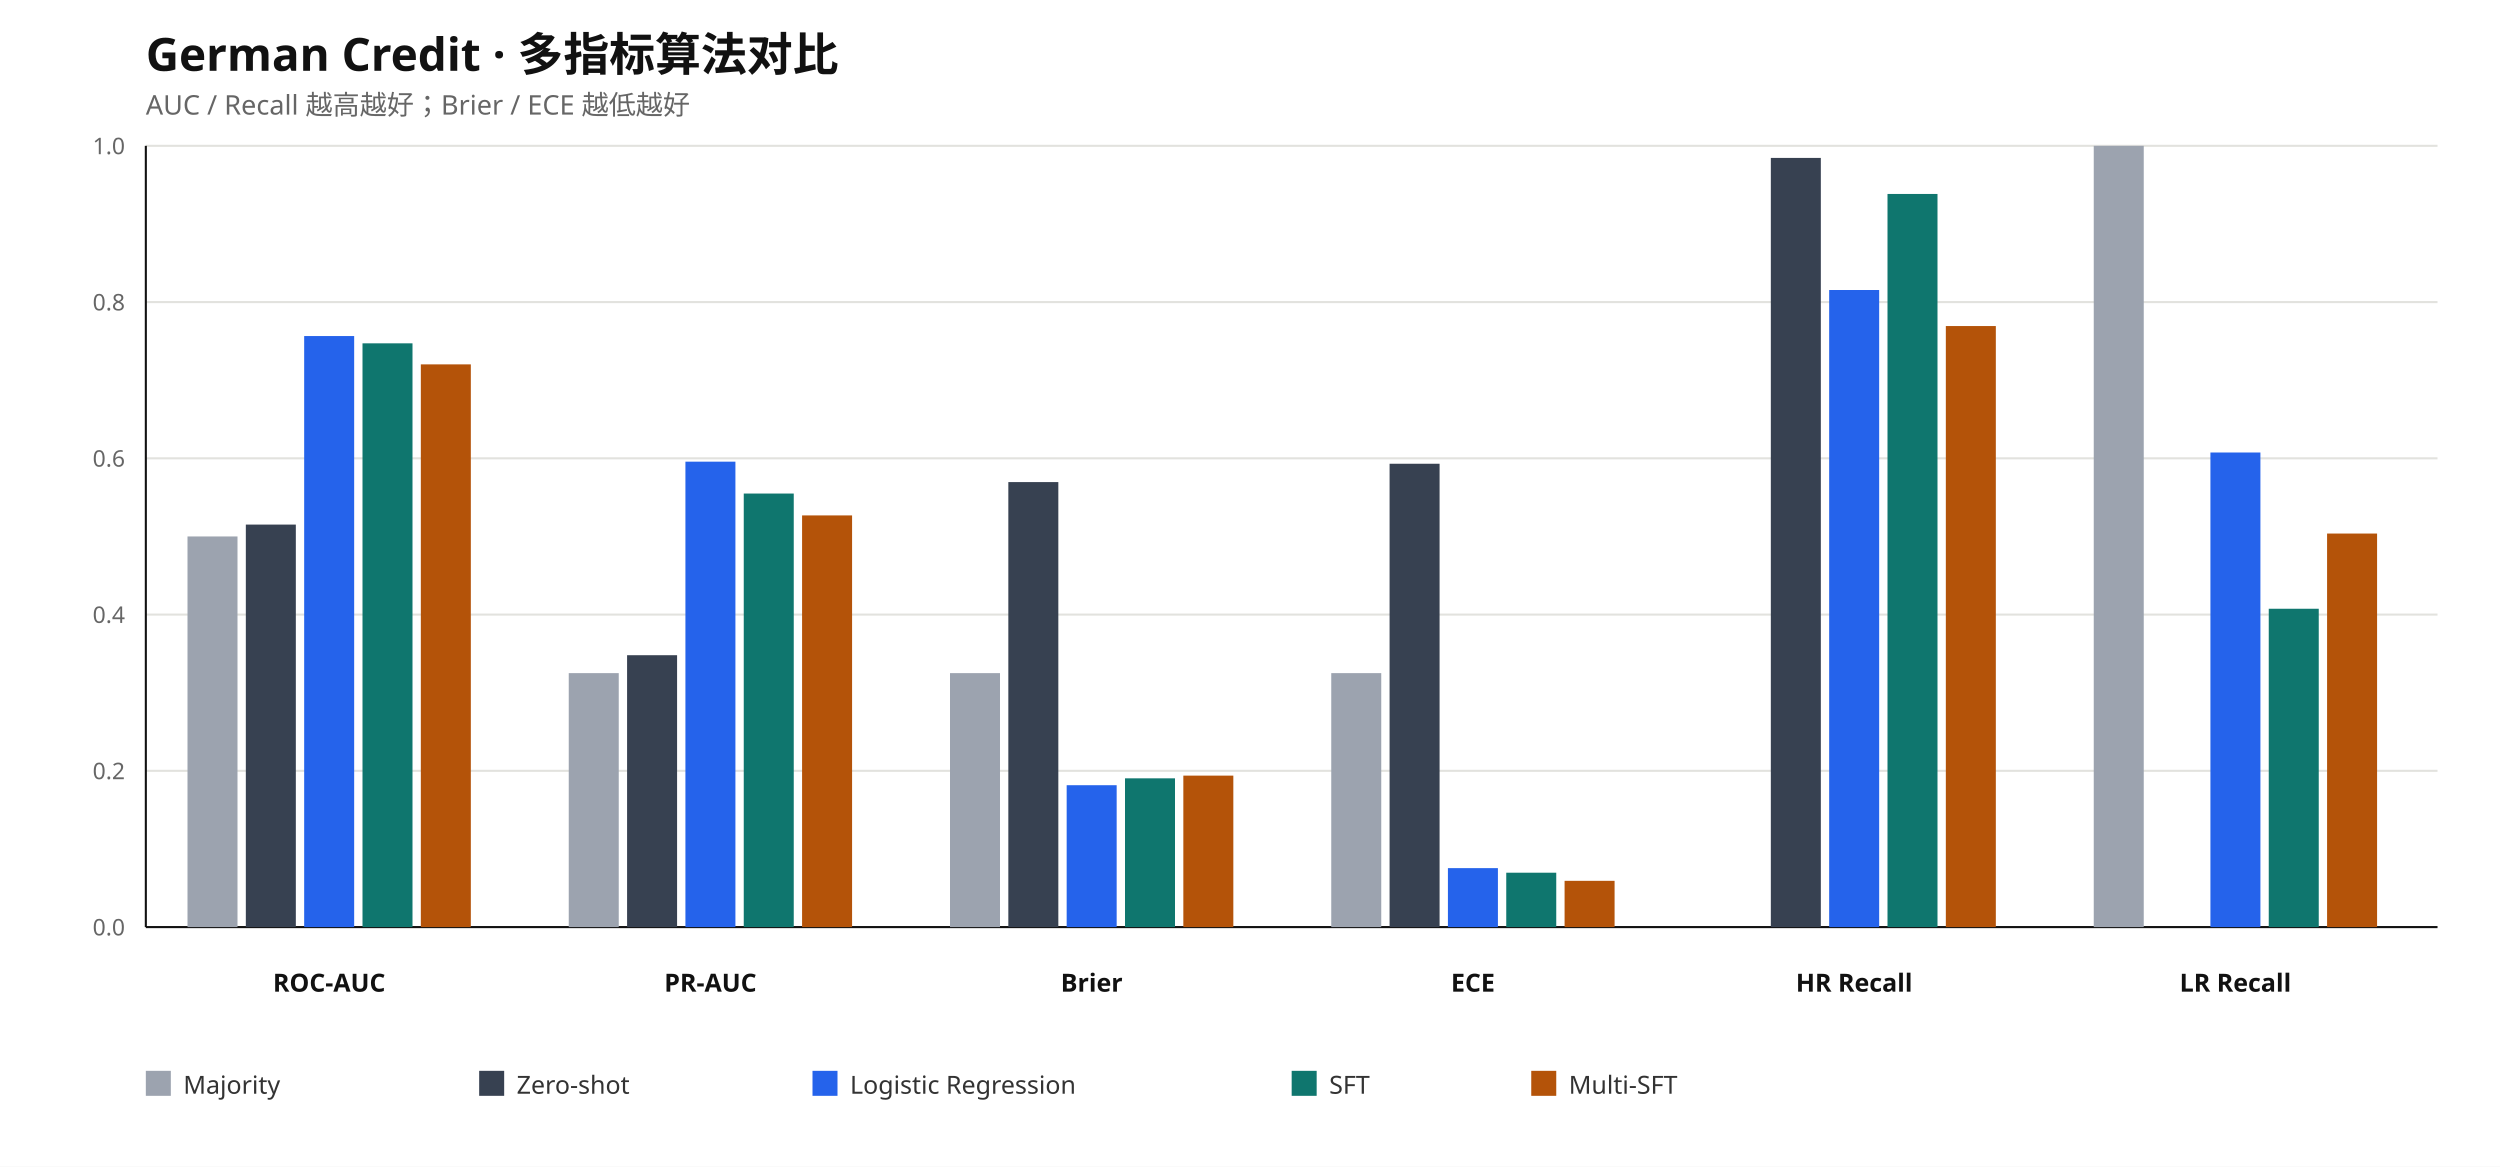
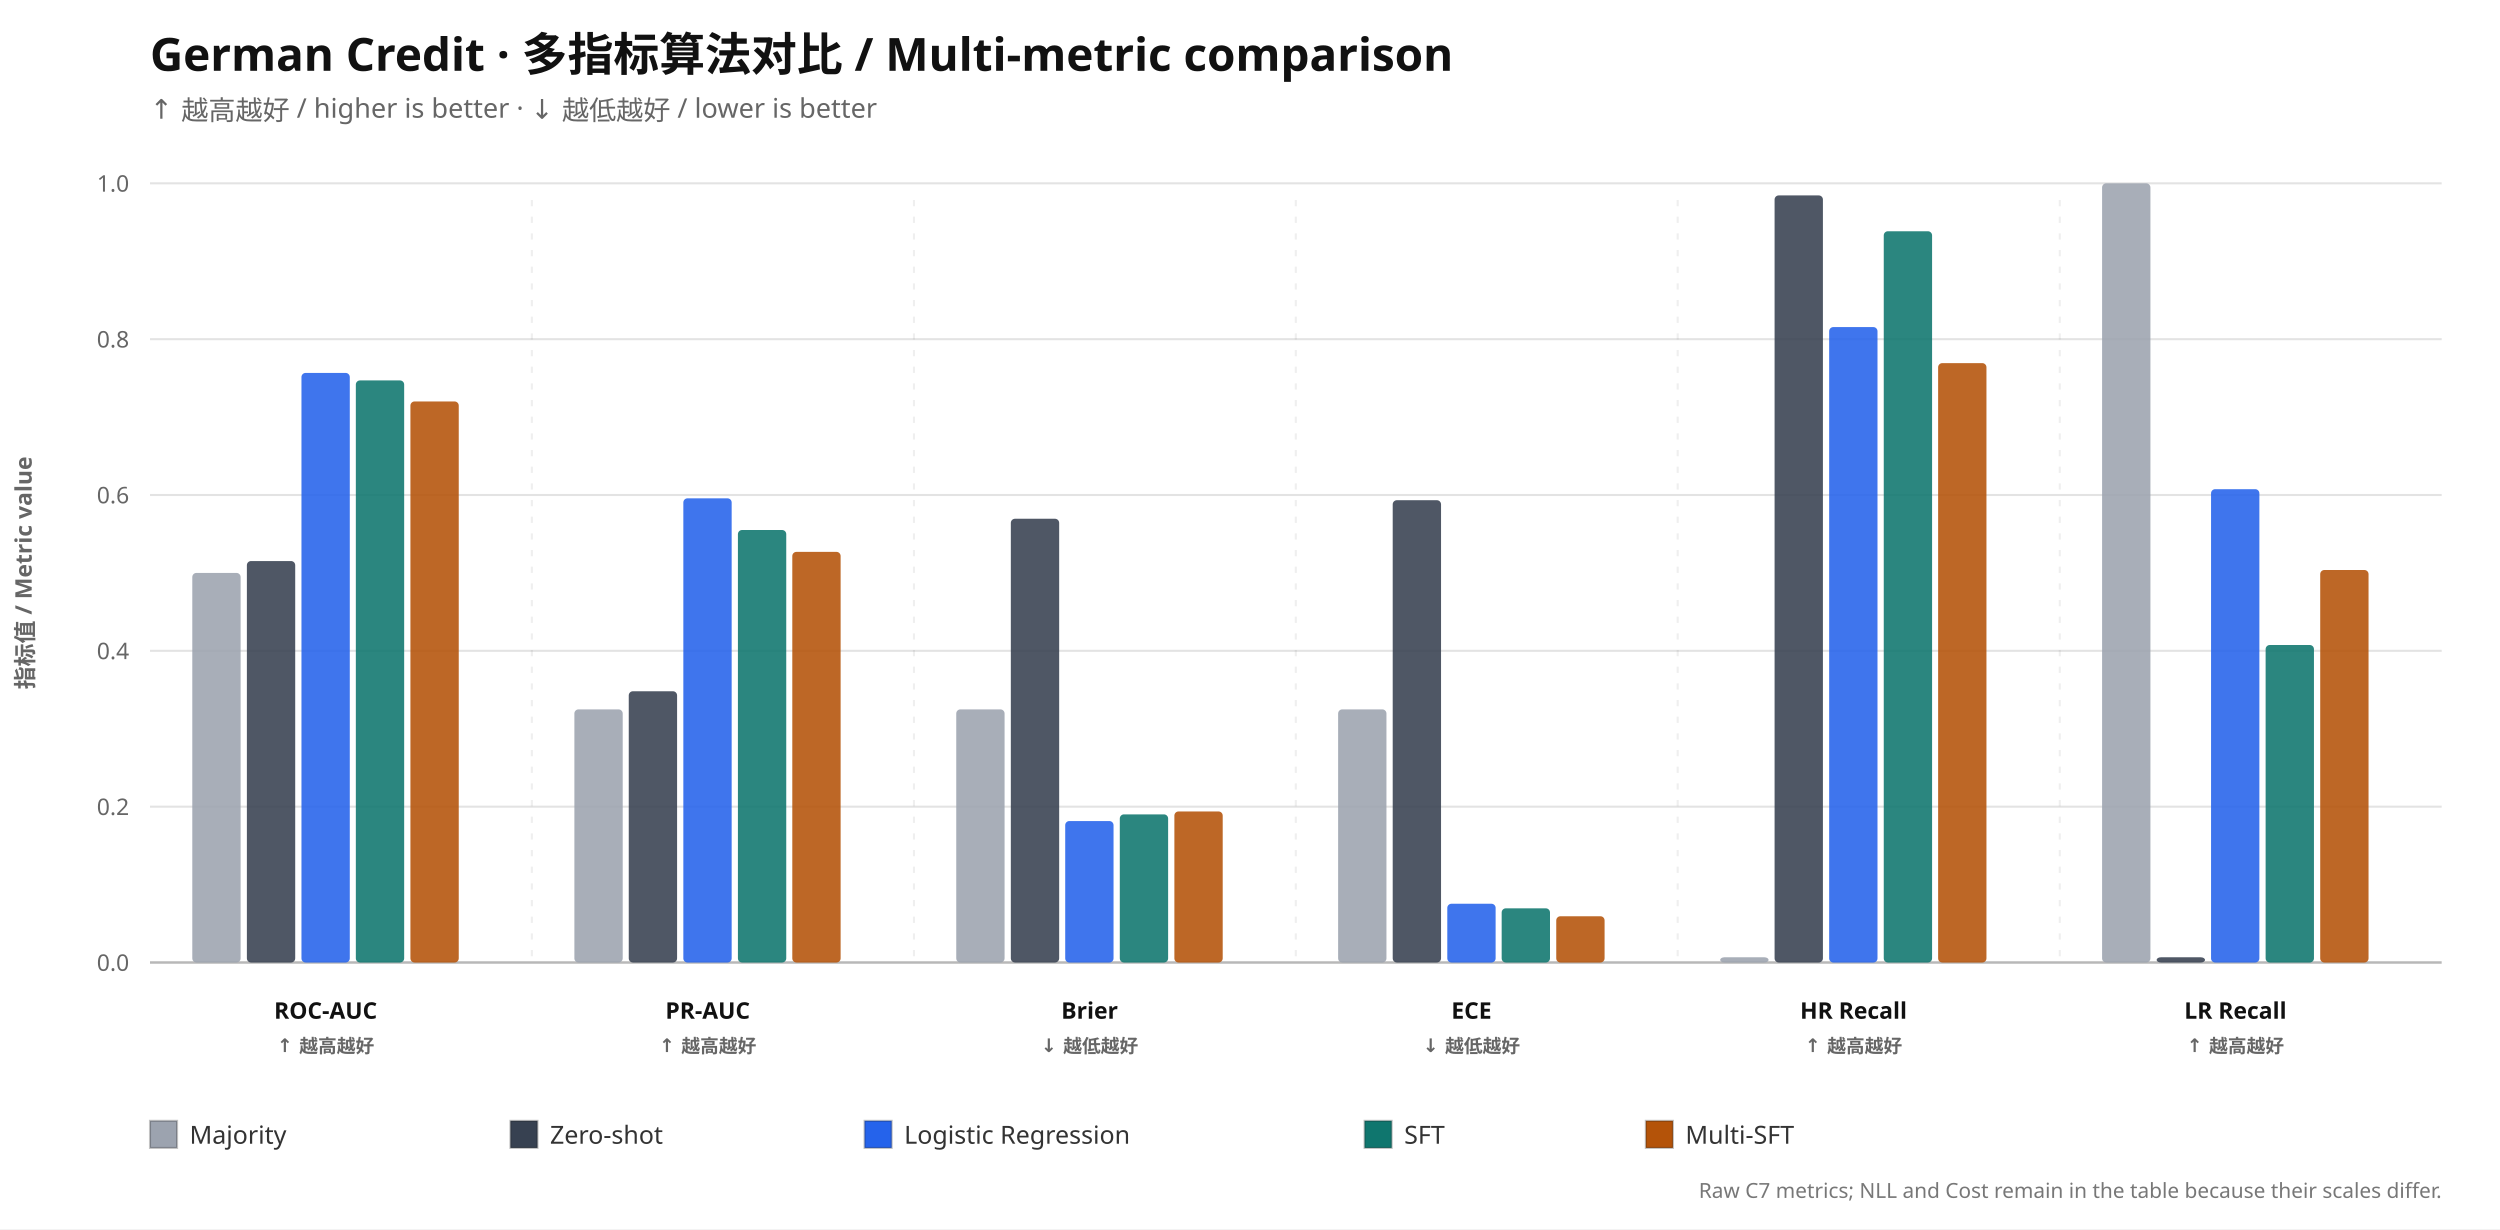
- <svg xmlns="http://www.w3.org/2000/svg" width="1200" height="560" viewBox="0 0 1200 560" role="img" aria-labelledby="title desc">
-   <rect width="1200" height="560" fill="#ffffff" />
-   <text x="70" y="34" fill="#111111" font-family="system-ui,sans-serif" font-size="22" font-weight="700">German Credit · 多指标算法对比</text>
-   <text x="70" y="55" fill="#666666" font-family="system-ui,sans-serif" font-size="13">AUC / Recall 越高越好；Brier / ECE 越低越好</text>
-   <g stroke="#e2e2de" stroke-width="1">
-     <line x1="70" x2="1170" y1="445" y2="445" />
-     <line x1="70" x2="1170" y1="370" y2="370" />
-     <line x1="70" x2="1170" y1="295" y2="295" />
-     <line x1="70" x2="1170" y1="220" y2="220" />
-     <line x1="70" x2="1170" y1="145" y2="145" />
-     <line x1="70" x2="1170" y1="70" y2="70" />
-   </g>
-   <g fill="#666666" font-family="system-ui,sans-serif" font-size="11" text-anchor="end">
-     <text x="60" y="449">0.0</text>
-     <text x="60" y="374">0.2</text>
-     <text x="60" y="299">0.4</text>
-     <text x="60" y="224">0.6</text>
-     <text x="60" y="149">0.8</text>
-     <text x="60" y="74">1.0</text>
-   </g>
-   <line x1="70" x2="70" y1="70" y2="445" stroke="#111111" />
-   <line x1="70" x2="1170" y1="445" y2="445" stroke="#111111" />
-   <rect x="90" y="257.5" width="24" height="187.5" fill="#9ca3af" />
-   <rect x="118" y="251.8" width="24" height="193.2" fill="#374151" />
-   <rect x="146" y="161.3" width="24" height="283.7" fill="#2563eb" />
-   <rect x="174" y="164.8" width="24" height="280.2" fill="#0f766e" />
-   <rect x="202" y="174.9" width="24" height="270.1" fill="#b45309" />
-   <rect x="273" y="323.1" width="24" height="121.9" fill="#9ca3af" />
-   <rect x="301" y="314.5" width="24" height="130.5" fill="#374151" />
-   <rect x="329" y="221.6" width="24" height="223.4" fill="#2563eb" />
-   <rect x="357" y="236.9" width="24" height="208.1" fill="#0f766e" />
-   <rect x="385" y="247.4" width="24" height="197.6" fill="#b45309" />
-   <rect x="456" y="323.1" width="24" height="121.9" fill="#9ca3af" />
-   <rect x="484" y="231.4" width="24" height="213.6" fill="#374151" />
-   <rect x="512" y="376.9" width="24" height="68.1" fill="#2563eb" />
-   <rect x="540" y="373.6" width="24" height="71.4" fill="#0f766e" />
-   <rect x="568" y="372.3" width="24" height="72.7" fill="#b45309" />
-   <rect x="639" y="323.1" width="24" height="121.9" fill="#9ca3af" />
-   <rect x="667" y="222.6" width="24" height="222.4" fill="#374151" />
-   <rect x="695" y="416.7" width="24" height="28.3" fill="#2563eb" />
-   <rect x="723" y="418.9" width="24" height="26.1" fill="#0f766e" />
-   <rect x="751" y="422.8" width="24" height="22.2" fill="#b45309" />
-   <rect x="822" y="445" width="24" height="0" fill="#9ca3af" />
-   <rect x="850" y="75.8" width="24" height="369.2" fill="#374151" />
-   <rect x="878" y="139.2" width="24" height="305.8" fill="#2563eb" />
-   <rect x="906" y="93.1" width="24" height="351.9" fill="#0f766e" />
-   <rect x="934" y="156.5" width="24" height="288.5" fill="#b45309" />
-   <rect x="1005" y="70" width="24" height="375" fill="#9ca3af" />
-   <rect x="1033" y="445" width="24" height="0" fill="#374151" />
-   <rect x="1061" y="217.2" width="24" height="227.8" fill="#2563eb" />
-   <rect x="1089" y="292.2" width="24" height="152.8" fill="#0f766e" />
-   <rect x="1117" y="256.1" width="24" height="188.9" fill="#b45309" />
-   <g fill="#111111" font-family="system-ui,sans-serif" font-size="12" font-weight="600" text-anchor="middle">
-     <text x="158" y="476">ROC-AUC</text>
-     <text x="341" y="476">PR-AUC</text>
-     <text x="524" y="476">Brier</text>
-     <text x="707" y="476">ECE</text>
-     <text x="890" y="476">HR Recall</text>
-     <text x="1073" y="476">LR Recall</text>
-   </g>
-   <g font-family="system-ui,sans-serif" font-size="12" fill="#333333">
-     <rect x="70" y="514" width="12" height="12" fill="#9ca3af" />
-     <text x="88" y="525">Majority</text>
-     <rect x="230" y="514" width="12" height="12" fill="#374151" />
-     <text x="248" y="525">Zero-shot</text>
-     <rect x="390" y="514" width="12" height="12" fill="#2563eb" />
-     <text x="408" y="525">Logistic Regression</text>
-     <rect x="620" y="514" width="12" height="12" fill="#0f766e" />
-     <text x="638" y="525">SFT</text>
-     <rect x="735" y="514" width="12" height="12" fill="#b45309" />
-     <text x="753" y="525">Multi-SFT</text>
-   </g>
+ <svg xmlns="http://www.w3.org/2000/svg" width="1200" height="590" viewBox="0 0 1200 590" role="img" aria-labelledby="title desc">
+   <rect width="1200" height="590" fill="#ffffff" />
+   <text x="72" y="34" fill="#111111" font-family="system-ui,sans-serif" font-size="22" font-weight="700">German Credit · 多指标算法对比 / Multi-metric comparison</text>
+   <text x="72" y="57" fill="#666666" font-family="system-ui,sans-serif" font-size="13">↑ 越高越好 / higher is better · ↓ 越低越好 / lower is better</text>
+   <line x1="72" x2="1172" y1="462.0" y2="462.0" stroke="#111111" stroke-opacity=".30" stroke-width="1.2" />
+   <text x="62" y="466.0" fill="#666666" font-family="system-ui,sans-serif" font-size="11" text-anchor="end">0.0</text>
+   <line x1="72" x2="1172" y1="387.2" y2="387.2" stroke="#111111" stroke-opacity=".12" stroke-width="1" />
+   <text x="62" y="391.2" fill="#666666" font-family="system-ui,sans-serif" font-size="11" text-anchor="end">0.2</text>
+   <line x1="72" x2="1172" y1="312.4" y2="312.4" stroke="#111111" stroke-opacity=".12" stroke-width="1" />
+   <text x="62" y="316.4" fill="#666666" font-family="system-ui,sans-serif" font-size="11" text-anchor="end">0.4</text>
+   <line x1="72" x2="1172" y1="237.6" y2="237.6" stroke="#111111" stroke-opacity=".12" stroke-width="1" />
+   <text x="62" y="241.6" fill="#666666" font-family="system-ui,sans-serif" font-size="11" text-anchor="end">0.6</text>
+   <line x1="72" x2="1172" y1="162.8" y2="162.8" stroke="#111111" stroke-opacity=".12" stroke-width="1" />
+   <text x="62" y="166.8" fill="#666666" font-family="system-ui,sans-serif" font-size="11" text-anchor="end">0.8</text>
+   <line x1="72" x2="1172" y1="88.0" y2="88.0" stroke="#111111" stroke-opacity=".12" stroke-width="1" />
+   <text x="62" y="92.0" fill="#666666" font-family="system-ui,sans-serif" font-size="11" text-anchor="end">1.0</text>
+   <text x="16" y="275.0" transform="rotate(-90 16 275.0)" fill="#666666" font-family="system-ui,sans-serif" font-size="11" font-weight="600" text-anchor="middle">指标值 / Metric value</text>
+   <rect x="92.3" y="275.0" width="23.2" height="187.0" rx="2" fill="#9ca3af" opacity=".88" />
+   <rect x="118.5" y="269.3" width="23.2" height="192.7" rx="2" fill="#374151" opacity=".88" />
+   <rect x="144.7" y="179.0" width="23.2" height="283.0" rx="2" fill="#2563eb" opacity=".88" />
+   <rect x="170.8" y="182.6" width="23.2" height="279.4" rx="2" fill="#0f766e" opacity=".88" />
+   <rect x="197.0" y="192.7" width="23.2" height="269.3" rx="2" fill="#b45309" opacity=".88" />
+   <text x="156.3" y="489.0" fill="#111111" font-family="system-ui,sans-serif" font-size="11" font-weight="700" text-anchor="middle">ROC-AUC</text>
+   <text x="156.3" y="505.0" fill="#666666" font-family="system-ui,sans-serif" font-size="9" font-weight="600" text-anchor="middle">↑ 越高越好</text>
+   <line x1="255.3" x2="255.3" y1="96" y2="462" stroke="#111111" stroke-opacity=".07" stroke-dasharray="3 5" />
+   <rect x="275.7" y="340.5" width="23.2" height="121.5" rx="2" fill="#9ca3af" opacity=".88" />
+   <rect x="301.8" y="331.8" width="23.2" height="130.2" rx="2" fill="#374151" opacity=".88" />
+   <rect x="328.0" y="239.2" width="23.2" height="222.8" rx="2" fill="#2563eb" opacity=".88" />
+   <rect x="354.2" y="254.4" width="23.2" height="207.6" rx="2" fill="#0f766e" opacity=".88" />
+   <rect x="380.3" y="264.9" width="23.2" height="197.1" rx="2" fill="#b45309" opacity=".88" />
+   <text x="339.7" y="489.0" fill="#111111" font-family="system-ui,sans-serif" font-size="11" font-weight="700" text-anchor="middle">PR-AUC</text>
+   <text x="339.7" y="505.0" fill="#666666" font-family="system-ui,sans-serif" font-size="9" font-weight="600" text-anchor="middle">↑ 越高越好</text>
+   <line x1="438.7" x2="438.7" y1="96" y2="462" stroke="#111111" stroke-opacity=".07" stroke-dasharray="3 5" />
+   <rect x="459.0" y="340.5" width="23.2" height="121.5" rx="2" fill="#9ca3af" opacity=".88" />
+   <rect x="485.2" y="249.0" width="23.2" height="213.0" rx="2" fill="#374151" opacity=".88" />
+   <rect x="511.3" y="394.1" width="23.2" height="67.9" rx="2" fill="#2563eb" opacity=".88" />
+   <rect x="537.5" y="390.9" width="23.2" height="71.1" rx="2" fill="#0f766e" opacity=".88" />
+   <rect x="563.7" y="389.5" width="23.2" height="72.5" rx="2" fill="#b45309" opacity=".88" />
+   <text x="523.0" y="489.0" fill="#111111" font-family="system-ui,sans-serif" font-size="11" font-weight="700" text-anchor="middle">Brier</text>
+   <text x="523.0" y="505.0" fill="#666666" font-family="system-ui,sans-serif" font-size="9" font-weight="600" text-anchor="middle">↓ 越低越好</text>
+   <line x1="622.0" x2="622.0" y1="96" y2="462" stroke="#111111" stroke-opacity=".07" stroke-dasharray="3 5" />
+   <rect x="642.3" y="340.5" width="23.2" height="121.5" rx="2" fill="#9ca3af" opacity=".88" />
+   <rect x="668.5" y="240.1" width="23.2" height="221.9" rx="2" fill="#374151" opacity=".88" />
+   <rect x="694.7" y="433.8" width="23.2" height="28.2" rx="2" fill="#2563eb" opacity=".88" />
+   <rect x="720.8" y="436.0" width="23.2" height="26.0" rx="2" fill="#0f766e" opacity=".88" />
+   <rect x="747.0" y="439.8" width="23.2" height="22.2" rx="2" fill="#b45309" opacity=".88" />
+   <text x="706.3" y="489.0" fill="#111111" font-family="system-ui,sans-serif" font-size="11" font-weight="700" text-anchor="middle">ECE</text>
+   <text x="706.3" y="505.0" fill="#666666" font-family="system-ui,sans-serif" font-size="9" font-weight="600" text-anchor="middle">↓ 越低越好</text>
+   <line x1="805.3" x2="805.3" y1="96" y2="462" stroke="#111111" stroke-opacity=".07" stroke-dasharray="3 5" />
+   <rect x="825.7" y="459.5" width="23.2" height="2.5" rx="2" fill="#9ca3af" opacity=".88" />
+   <rect x="851.8" y="93.8" width="23.2" height="368.2" rx="2" fill="#374151" opacity=".88" />
+   <rect x="878.0" y="157.0" width="23.2" height="305.0" rx="2" fill="#2563eb" opacity=".88" />
+   <rect x="904.2" y="111.0" width="23.2" height="351.0" rx="2" fill="#0f766e" opacity=".88" />
+   <rect x="930.3" y="174.3" width="23.2" height="287.7" rx="2" fill="#b45309" opacity=".88" />
+   <text x="889.7" y="489.0" fill="#111111" font-family="system-ui,sans-serif" font-size="11" font-weight="700" text-anchor="middle">HR Recall</text>
+   <text x="889.7" y="505.0" fill="#666666" font-family="system-ui,sans-serif" font-size="9" font-weight="600" text-anchor="middle">↑ 越高越好</text>
+   <line x1="988.7" x2="988.7" y1="96" y2="462" stroke="#111111" stroke-opacity=".07" stroke-dasharray="3 5" />
+   <rect x="1009.0" y="88.0" width="23.2" height="374.0" rx="2" fill="#9ca3af" opacity=".88" />
+   <rect x="1035.2" y="459.5" width="23.2" height="2.5" rx="2" fill="#374151" opacity=".88" />
+   <rect x="1061.3" y="234.8" width="23.2" height="227.2" rx="2" fill="#2563eb" opacity=".88" />
+   <rect x="1087.5" y="309.6" width="23.2" height="152.4" rx="2" fill="#0f766e" opacity=".88" />
+   <rect x="1113.7" y="273.6" width="23.2" height="188.4" rx="2" fill="#b45309" opacity=".88" />
+   <text x="1073.0" y="489.0" fill="#111111" font-family="system-ui,sans-serif" font-size="11" font-weight="700" text-anchor="middle">LR Recall</text>
+   <text x="1073.0" y="505.0" fill="#666666" font-family="system-ui,sans-serif" font-size="9" font-weight="600" text-anchor="middle">↑ 越高越好</text>
+   <rect x="72" y="538" width="13" height="13" fill="#9ca3af" stroke="#111111" stroke-opacity=".25" />
+   <text x="91" y="549" fill="#333333" font-family="system-ui,sans-serif" font-size="12">Majority</text>
+   <rect x="245" y="538" width="13" height="13" fill="#374151" stroke="#111111" stroke-opacity=".25" />
+   <text x="264" y="549" fill="#333333" font-family="system-ui,sans-serif" font-size="12">Zero-shot</text>
+   <rect x="415" y="538" width="13" height="13" fill="#2563eb" stroke="#111111" stroke-opacity=".25" />
+   <text x="434" y="549" fill="#333333" font-family="system-ui,sans-serif" font-size="12">Logistic Regression</text>
+   <rect x="655" y="538" width="13" height="13" fill="#0f766e" stroke="#111111" stroke-opacity=".25" />
+   <text x="674" y="549" fill="#333333" font-family="system-ui,sans-serif" font-size="12">SFT</text>
+   <rect x="790" y="538" width="13" height="13" fill="#b45309" stroke="#111111" stroke-opacity=".25" />
+   <text x="809" y="549" fill="#333333" font-family="system-ui,sans-serif" font-size="12">Multi-SFT</text>
+   <text x="1172" y="575" fill="#777777" font-family="system-ui,sans-serif" font-size="10" text-anchor="end">Raw C7 metrics; NLL and Cost remain in the table because their scales differ.</text>
</svg>
